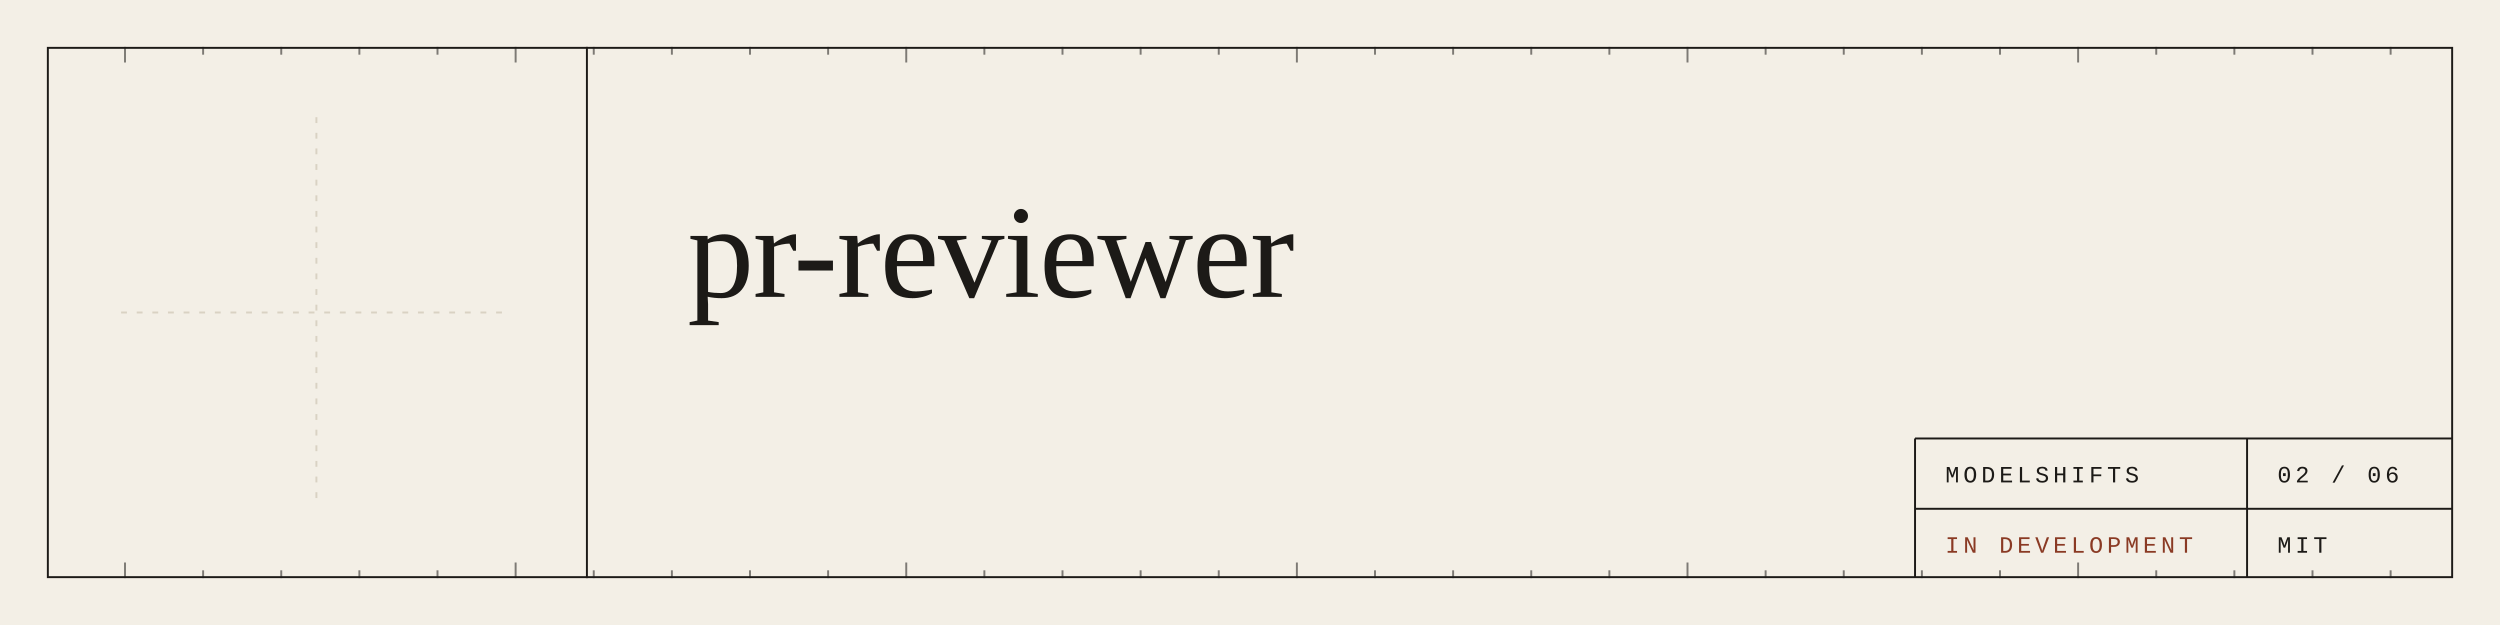
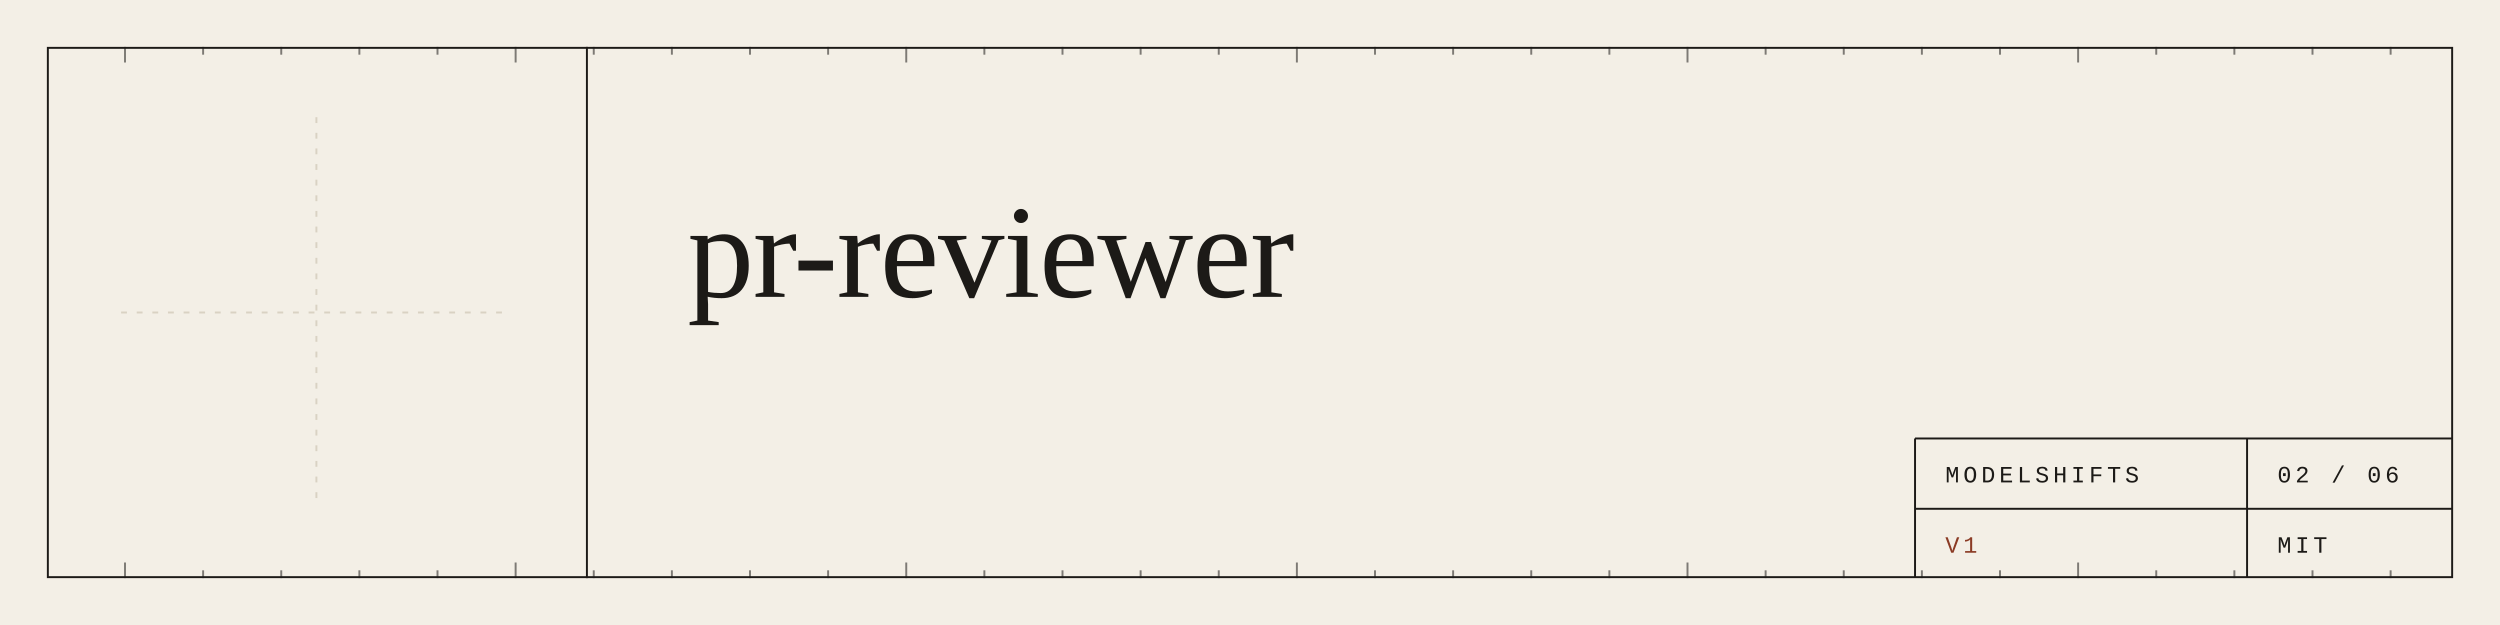
<svg xmlns="http://www.w3.org/2000/svg" width="1280" height="320" viewBox="0 0 1280 320" role="img" aria-label="pr-reviewer by Modelshifts">
  <style>
    .d{fill:none;stroke-linecap:round;stroke-linejoin:round;stroke-dasharray:1 2;stroke-dashoffset:1.02;opacity:0;animation:draw 10s cubic-bezier(.6,.05,.3,1) infinite}
    .u{stroke-dasharray:1 2;stroke-dashoffset:1.02;opacity:0;animation:draw 10s cubic-bezier(.6,.05,.3,1) infinite;animation-delay:2.4s}
    .t{opacity:0;animation:fade 10s ease infinite}
    @keyframes draw{0%{stroke-dashoffset:1.02;opacity:0}2%{opacity:1}16%{stroke-dashoffset:0}82%{stroke-dashoffset:0;opacity:1}92%,100%{stroke-dashoffset:0;opacity:0}}
    @keyframes fade{0%{opacity:0}8%,84%{opacity:1}94%,100%{opacity:0}}
    @media (prefers-reduced-motion: reduce){.d,.u,.t{animation:none;opacity:1;stroke-dashoffset:0}}
  </style>
  <rect width="1280" height="320" fill="#f3efe6" />
  <rect x="24.5" y="24.5" width="1231" height="271" fill="none" stroke="#1c1a17" stroke-width="1" />
  <path d="M64 24 v8 M64 296 v-8M104 24 v4 M104 296 v-4M144 24 v4 M144 296 v-4M184 24 v4 M184 296 v-4M224 24 v4 M224 296 v-4M264 24 v8 M264 296 v-8M304 24 v4 M304 296 v-4M344 24 v4 M344 296 v-4M384 24 v4 M384 296 v-4M424 24 v4 M424 296 v-4M464 24 v8 M464 296 v-8M504 24 v4 M504 296 v-4M544 24 v4 M544 296 v-4M584 24 v4 M584 296 v-4M624 24 v4 M624 296 v-4M664 24 v8 M664 296 v-8M704 24 v4 M704 296 v-4M744 24 v4 M744 296 v-4M784 24 v4 M784 296 v-4M824 24 v4 M824 296 v-4M864 24 v8 M864 296 v-8M904 24 v4 M904 296 v-4M944 24 v4 M944 296 v-4M984 24 v4 M984 296 v-4M1024 24 v4 M1024 296 v-4M1064 24 v8 M1064 296 v-8M1104 24 v4 M1104 296 v-4M1144 24 v4 M1144 296 v-4M1184 24 v4 M1184 296 v-4M1224 24 v4 M1224 296 v-4" stroke="#1c1a17" stroke-width="1" opacity=".55" />
  <path d="M300.5 24 V296" stroke="#1c1a17" stroke-width="1" />
  <g fill="none" stroke="#d9d2c3" stroke-width="1">
    <path d="M62 160 H262 M162 60 V260" stroke-dasharray="3 5" />
  </g>
  <g transform="translate(62 60)">
    <path class="d" style="animation-delay:0.15s" pathLength="1" d="M70 50 L22 100 L70 150" stroke="#1c1a17" stroke-width="2.2" />
    <path class="d" style="animation-delay:0.37s" pathLength="1" d="M130 50 L178 100 L130 150" stroke="#1c1a17" stroke-width="2.2" />
    <path class="d" style="animation-delay:0.59s" pathLength="1" d="M114 34 L86 166" stroke="#8a3a24" stroke-width="2.6" />
    <path class="d" style="animation-delay:0.81s" pathLength="1" d="M150 14 H190 V42 H168 L158 52 V42 H150 Z" stroke="#8a3a24" stroke-width="2.6" />
    <path class="d" style="animation-delay:1.03s" pathLength="1" d="M160 28 H180" stroke="#8a3a24" stroke-width="2.6" />
  </g>
  <text x="352" y="152" font-family="Georgia, 'Times New Roman', Times, serif" font-size="68" fill="#1c1a17" letter-spacing="-0.5">pr-reviewer</text>
  <path class="u" pathLength="1" d="M354 184 H474" stroke="#8a3a24" stroke-width="3" fill="none" stroke-linecap="round" />
  <text class="t" style="animation-delay:2.6s" x="354" y="226" font-family="'SFMono-Regular', Menlo, Consolas, 'Liberation Mono', monospace" font-size="15" fill="#8a3a24" letter-spacing="3">CODE</text>
  <g font-family="'SFMono-Regular', Menlo, Consolas, 'Liberation Mono', monospace" font-size="12" fill="#1c1a17" letter-spacing="2">
    <path d="M980.5 224.5 H1255.5 M980.5 224.5 V295.5 M1150.5 224.5 V295.5 M980.5 260.5 H1255.5" stroke="#1c1a17" stroke-width="1" fill="none" />
    <text x="996" y="247">MODELSHIFTS</text>
    <text x="1166" y="247">02 / 06</text>
-     <text x="996" y="283" fill="#8a3a24">IN DEVELOPMENT</text>
+     <text x="996" y="283" fill="#8a3a24">V1</text>
    <text x="1166" y="283">MIT</text>
  </g>
</svg>
